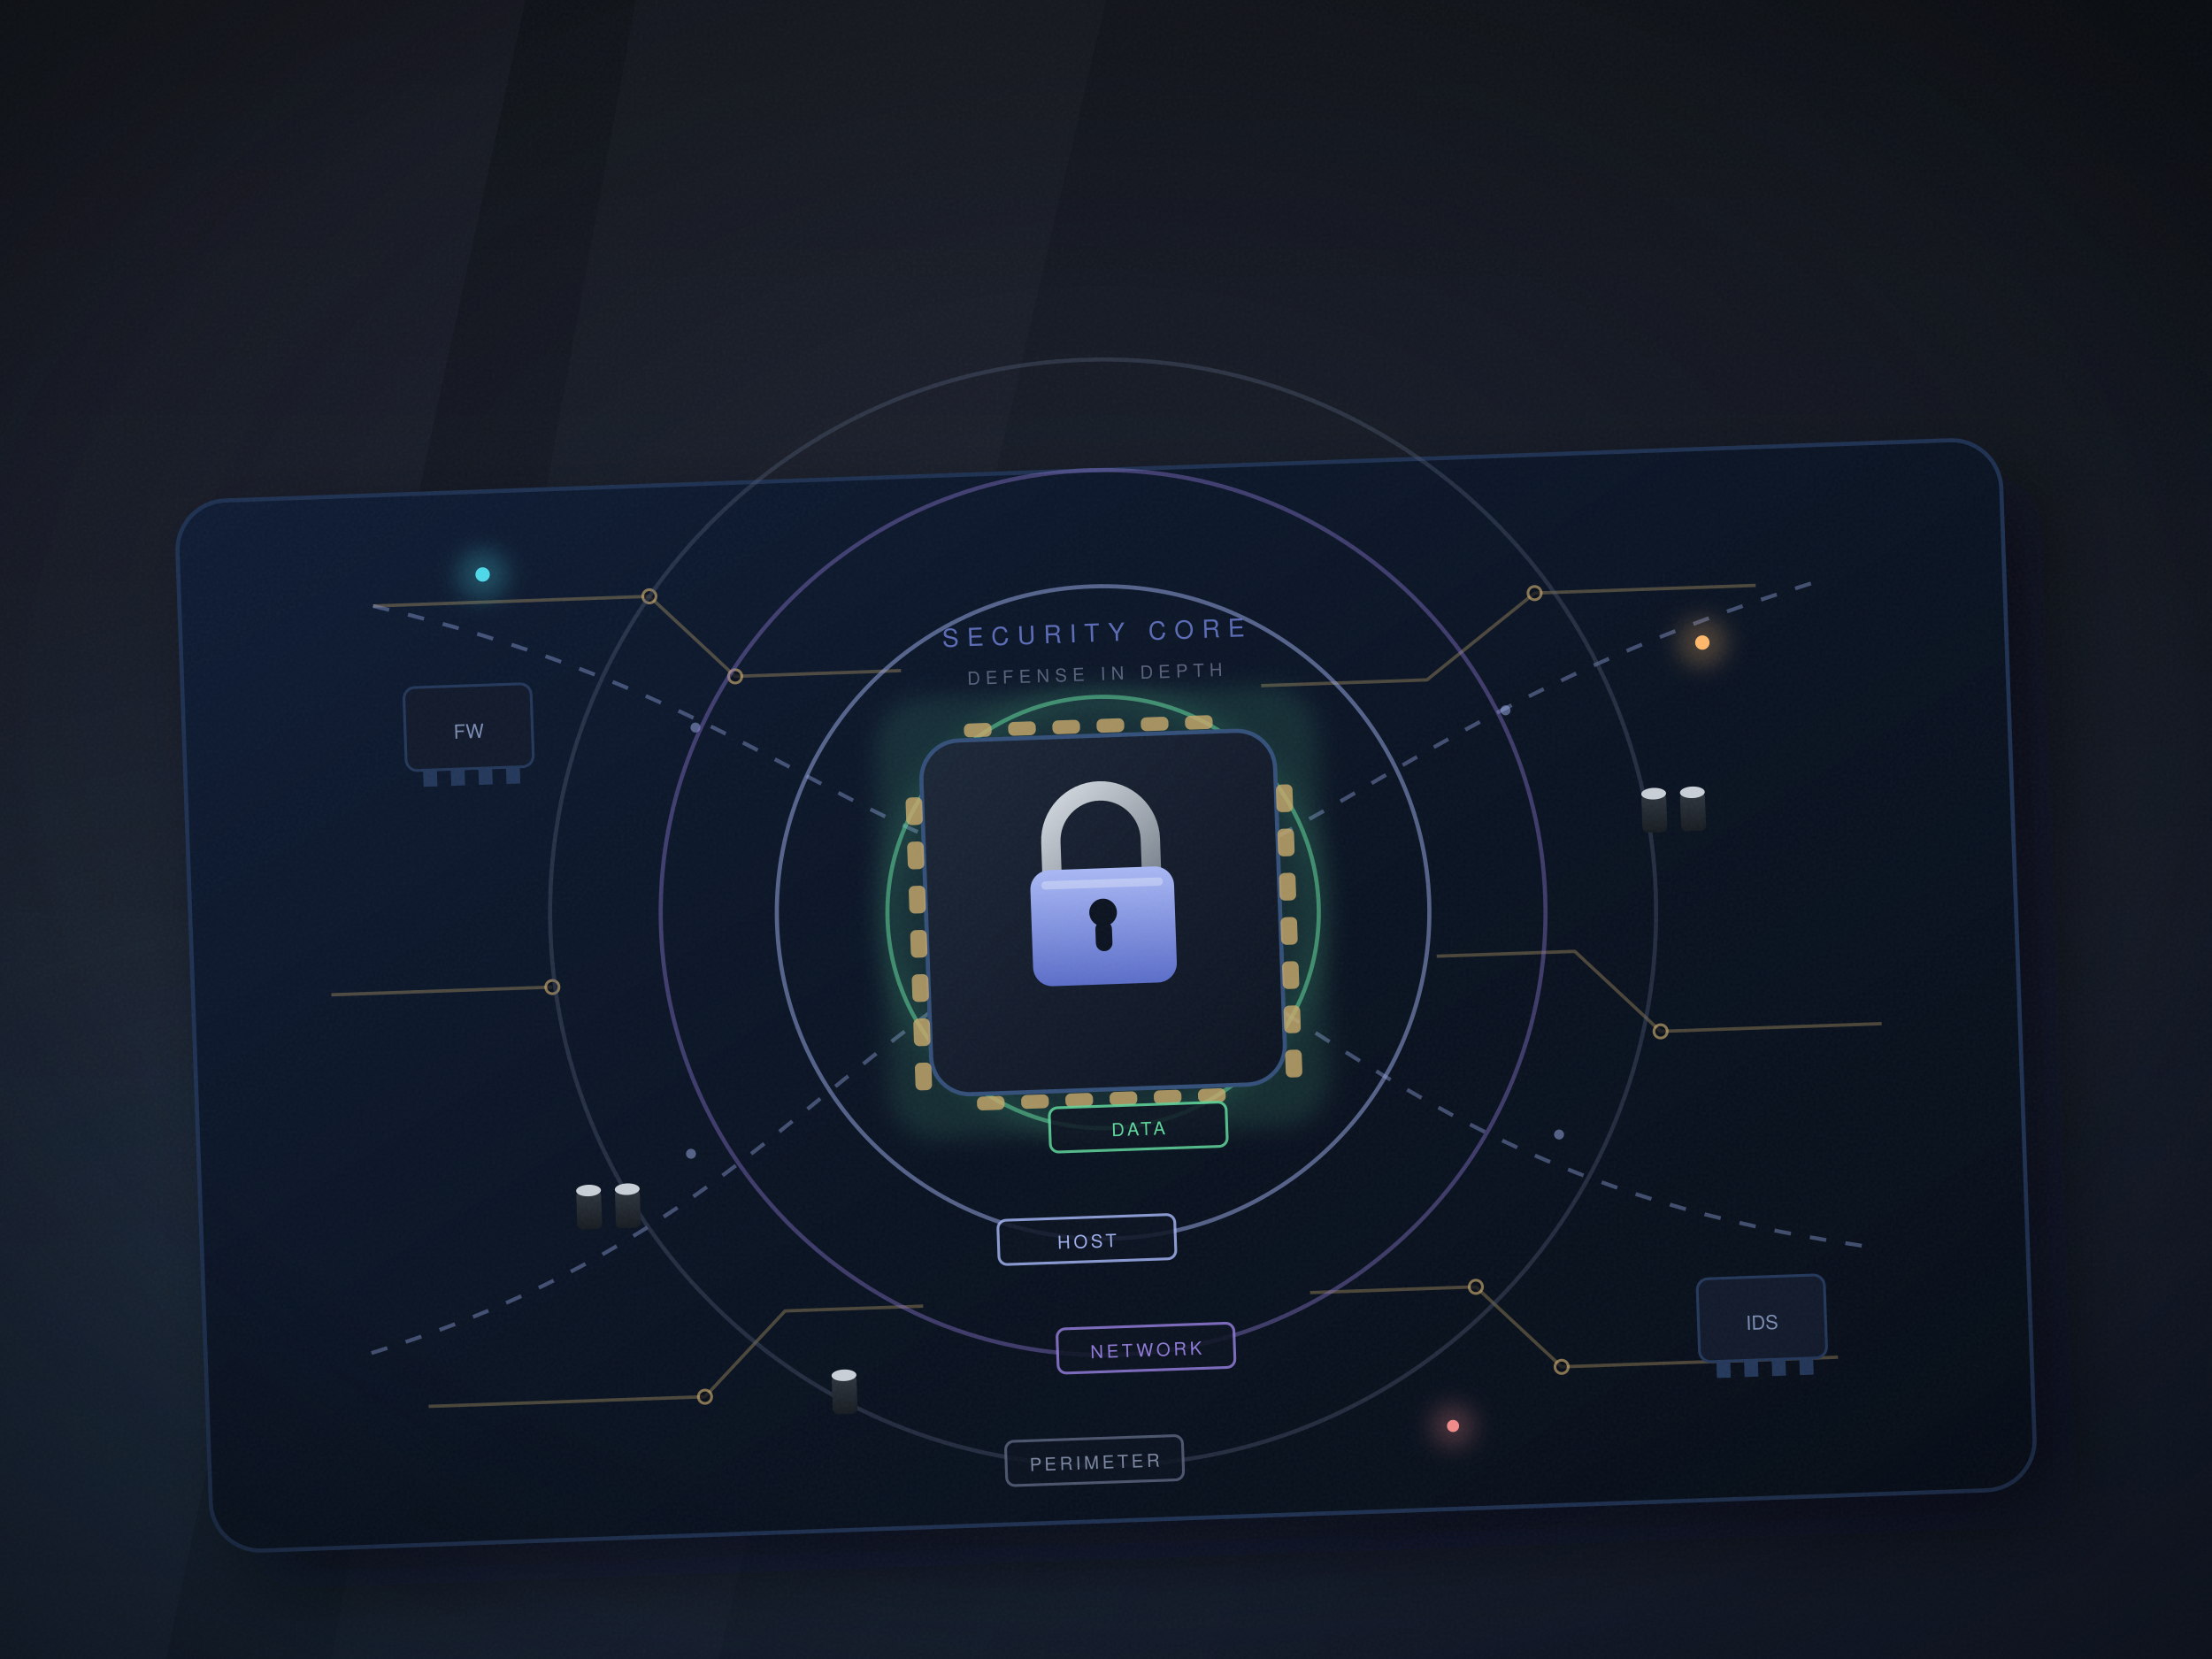
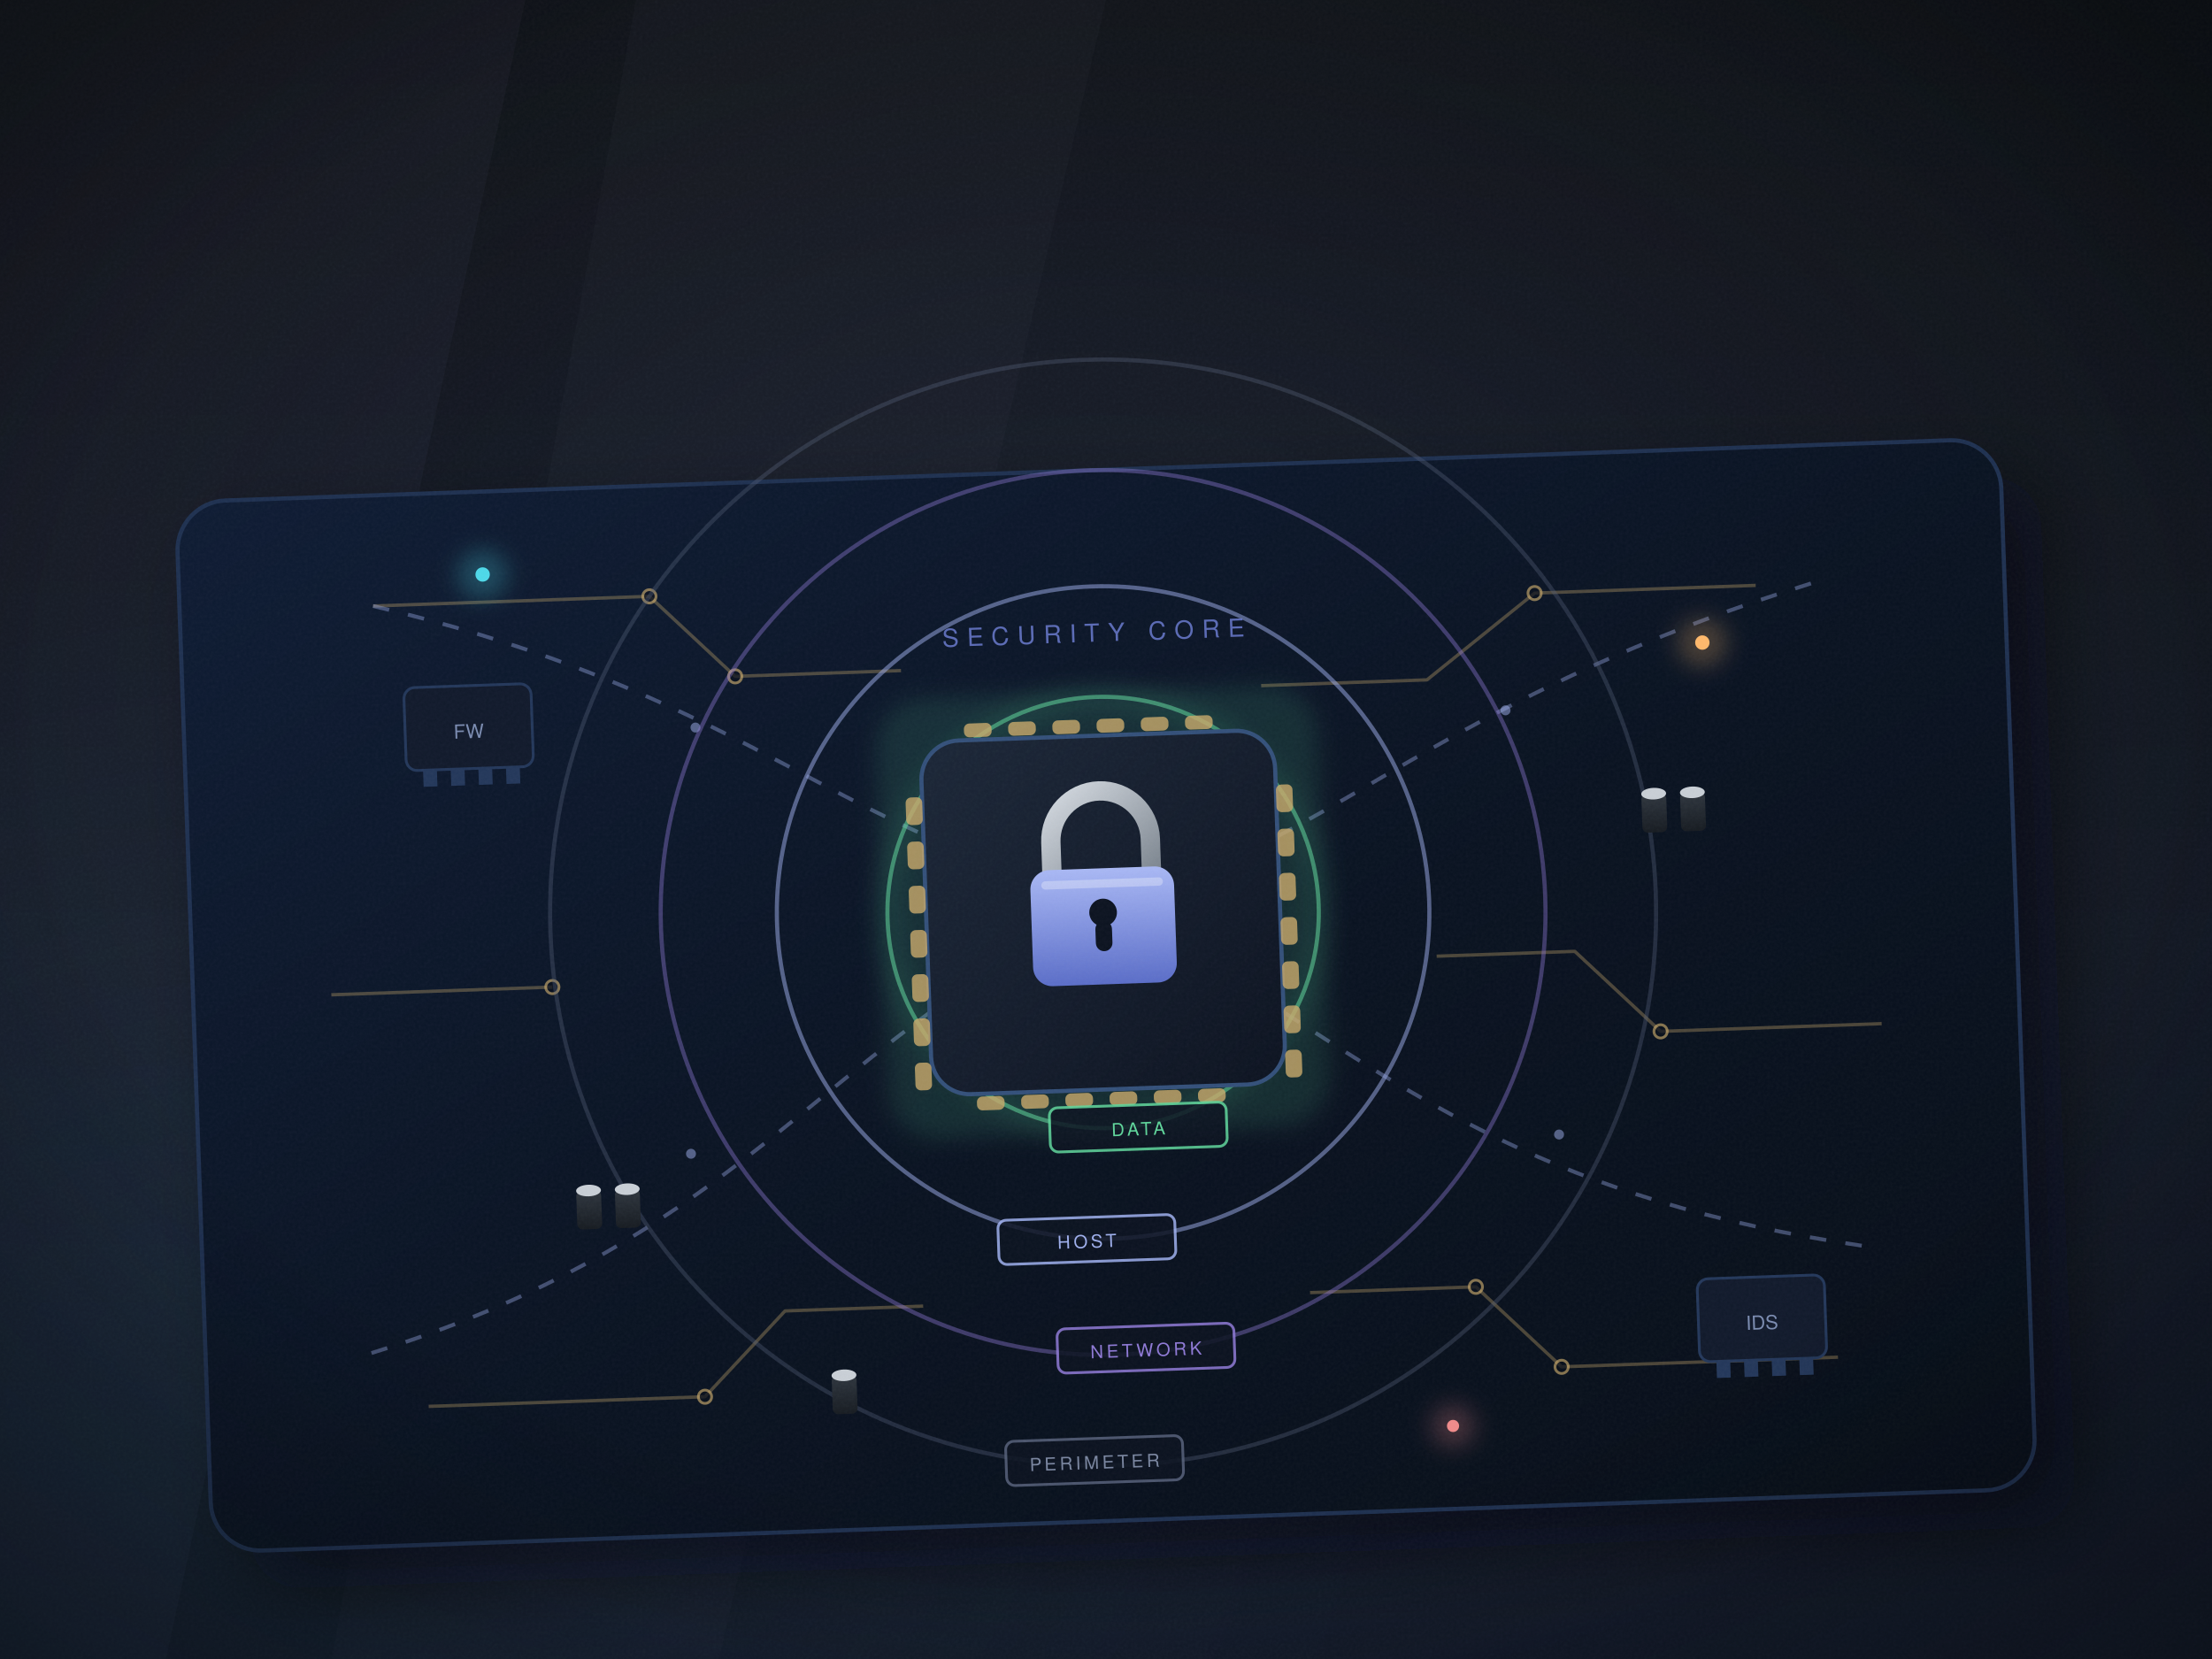
<svg xmlns="http://www.w3.org/2000/svg" viewBox="0 0 800 600" font-family="Segoe UI, Helvetica, Arial, sans-serif">
  <defs>
    <linearGradient id="sd-bg" x1="0" y1="0" x2="0" y2="1">
      <stop offset="0" stop-color="#0B0E13" />
      <stop offset="1" stop-color="#101828" />
    </linearGradient>
    <radialGradient id="sd-amb" cx="0.5" cy="0.42" r="0.62">
      <stop offset="0" stop-color="#9FB0EE" stop-opacity="0.09" />
      <stop offset="1" stop-color="#9FB0EE" stop-opacity="0" />
    </radialGradient>
    <radialGradient id="sd-amb2" cx="0.14" cy="0.85" r="0.5">
      <stop offset="0" stop-color="#4DD8E8" stop-opacity="0.05" />
      <stop offset="1" stop-color="#4DD8E8" stop-opacity="0" />
    </radialGradient>
    <radialGradient id="sd-vig" cx="0.5" cy="0.44" r="0.82">
      <stop offset="0.58" stop-color="#05070A" stop-opacity="0" />
      <stop offset="1" stop-color="#05070A" stop-opacity="0.55" />
    </radialGradient>
    <linearGradient id="sd-pcb" x1="0" y1="0" x2="1" y2="1">
      <stop offset="0" stop-color="#0D1B33" />
      <stop offset="0.55" stop-color="#081120" />
      <stop offset="1" stop-color="#060D18" />
    </linearGradient>
    <linearGradient id="sd-chip" x1="0" y1="0" x2="1" y2="1">
      <stop offset="0" stop-color="#1B2637" />
      <stop offset="1" stop-color="#0B1220" />
    </linearGradient>
    <linearGradient id="sd-metal" x1="0" y1="0" x2="1" y2="1">
      <stop offset="0" stop-color="#D3D9E0" />
      <stop offset="1" stop-color="#7E8791" />
    </linearGradient>
    <linearGradient id="sd-lock" x1="0" y1="0" x2="0" y2="1">
      <stop offset="0" stop-color="#A9B8F5" />
      <stop offset="1" stop-color="#5A6DC8" />
    </linearGradient>
    <linearGradient id="sd-cap" x1="0" y1="0" x2="0" y2="1">
      <stop offset="0" stop-color="#2E353E" />
      <stop offset="1" stop-color="#161B21" />
    </linearGradient>
    <filter id="sd-b1" x="-30%" y="-30%" width="160%" height="160%">
      <feGaussianBlur stdDeviation="14" />
    </filter>
    <filter id="sd-b2" x="-60%" y="-60%" width="220%" height="220%">
      <feGaussianBlur stdDeviation="4" />
    </filter>
    <filter id="sd-noise">
      <feTurbulence type="fractalNoise" baseFrequency="0.9" numOctaves="2" stitchTiles="stitch" />
      <feColorMatrix type="saturate" values="0" />
    </filter>
  </defs>
  <rect width="800" height="600" fill="url(#sd-bg)" />
  <rect width="800" height="600" fill="url(#sd-amb)" />
  <rect width="800" height="600" fill="url(#sd-amb2)" />
  <polygon points="0,0 190,0 60,600 0,600" fill="#C3C9F2" opacity="0.035" />
  <polygon points="230,0 400,0 260,600 120,600" fill="#C3C9F2" opacity="0.02" />
  <g transform="rotate(-2 400 360)">
    <rect x="84" y="184" width="660" height="380" rx="18" fill="#04060A" opacity="0.6" filter="url(#sd-b1)" />
    <rect x="70" y="170" width="660" height="380" rx="18" fill="url(#sd-pcb)" stroke="#1E3050" stroke-width="1.5" />
    <g stroke="#C9A96A" stroke-width="1.2" fill="none" opacity="0.35" stroke-linejoin="round">
      <path d="M140 210 H240 L270 240 H330" />
      <path d="M660 500 H560 L530 470 H470" />
      <path d="M150 500 H250 L280 470 H330" />
      <path d="M640 220 H560 L520 250 H460" />
      <path d="M120 350 H200" />
      <path d="M680 380 H600 L570 350 H520" />
    </g>
    <g fill="#060C18" stroke="#C9A96A" stroke-width="1" opacity="0.65">
      <circle cx="240" cy="210" r="2.4" />
      <circle cx="270" cy="240" r="2.4" />
      <circle cx="560" cy="500" r="2.4" />
      <circle cx="530" cy="470" r="2.4" />
      <circle cx="250" cy="500" r="2.4" />
      <circle cx="560" cy="220" r="2.4" />
      <circle cx="200" cy="350" r="2.4" />
      <circle cx="600" cy="380" r="2.4" />
    </g>
    <g stroke="#9FB0EE" stroke-width="1.4" fill="none" opacity="0.38" stroke-dasharray="6 7">
      <path d="M130 480 C240 450 280 400 348 356" />
      <path d="M140 210 C250 240 290 280 350 306" />
      <path d="M670 460 C560 440 510 400 452 360" />
      <path d="M660 220 C550 250 500 290 452 310" />
    </g>
    <g fill="#9FB0EE" opacity="0.5">
      <circle cx="248" cy="412" r="1.8" />
      <circle cx="255" cy="258" r="1.8" />
      <circle cx="562" cy="416" r="1.8" />
      <circle cx="548" cy="262" r="1.8" />
    </g>
    <circle cx="400" cy="330" r="200" fill="none" stroke="#56607A" stroke-width="1.5" opacity="0.35" />
    <circle cx="400" cy="330" r="160" fill="none" stroke="#8E79D6" stroke-width="1.5" opacity="0.4" />
    <circle cx="400" cy="330" r="118" fill="none" stroke="#9FB0EE" stroke-width="1.5" opacity="0.5" />
    <circle cx="400" cy="330" r="78" fill="none" stroke="#5FD69B" stroke-width="6" opacity="0.15" filter="url(#sd-b2)" />
    <circle cx="400" cy="330" r="78" fill="none" stroke="#5FD69B" stroke-width="1.5" opacity="0.55" />
    <rect x="320" y="250" width="160" height="160" rx="18" fill="#5FD69B" opacity="0.13" filter="url(#sd-b2)" />
    <rect x="336" y="266" width="128" height="128" rx="14" fill="url(#sd-chip)" stroke="#33507A" stroke-width="1.5" />
    <g fill="#C9A96A" opacity="0.8">
      <rect x="330" y="286" width="6" height="10" rx="2" />
      <rect x="330" y="302" width="6" height="10" rx="2" />
      <rect x="330" y="318" width="6" height="10" rx="2" />
      <rect x="330" y="334" width="6" height="10" rx="2" />
      <rect x="330" y="350" width="6" height="10" rx="2" />
      <rect x="330" y="366" width="6" height="10" rx="2" />
      <rect x="330" y="382" width="6" height="10" rx="2" />
      <rect x="464" y="286" width="6" height="10" rx="2" />
      <rect x="464" y="302" width="6" height="10" rx="2" />
      <rect x="464" y="318" width="6" height="10" rx="2" />
      <rect x="464" y="334" width="6" height="10" rx="2" />
      <rect x="464" y="350" width="6" height="10" rx="2" />
      <rect x="464" y="366" width="6" height="10" rx="2" />
      <rect x="464" y="382" width="6" height="10" rx="2" />
      <rect x="352" y="260" width="10" height="5" rx="2" />
      <rect x="368" y="260" width="10" height="5" rx="2" />
      <rect x="384" y="260" width="10" height="5" rx="2" />
      <rect x="400" y="260" width="10" height="5" rx="2" />
      <rect x="416" y="260" width="10" height="5" rx="2" />
      <rect x="432" y="260" width="10" height="5" rx="2" />
      <rect x="352" y="395" width="10" height="5" rx="2" />
      <rect x="368" y="395" width="10" height="5" rx="2" />
      <rect x="384" y="395" width="10" height="5" rx="2" />
      <rect x="400" y="395" width="10" height="5" rx="2" />
      <rect x="416" y="395" width="10" height="5" rx="2" />
      <rect x="432" y="395" width="10" height="5" rx="2" />
    </g>
    <path d="M382 316 v-12 a18 18 0 0 1 36 0 v12" fill="none" stroke="url(#sd-metal)" stroke-width="7" stroke-linecap="round" />
    <rect x="374" y="314" width="52" height="42" rx="7" fill="url(#sd-lock)" />
    <rect x="378" y="318" width="44" height="3" rx="1.5" fill="#FFFFFF" opacity="0.3" />
    <circle cx="400" cy="330" r="5" fill="#0B1220" />
    <rect x="397" y="333" width="6" height="11" rx="3" fill="#0B1220" />
    <text x="400" y="232" font-size="9" letter-spacing="3" fill="#6E7FD8" opacity="0.8" text-anchor="middle">SECURITY CORE</text>
-     <text x="400" y="246" font-size="6.5" letter-spacing="2" fill="#56607A" text-anchor="middle">DEFENSE IN DEPTH</text>
    <rect x="378" y="400" width="64" height="16" rx="3" fill="#0A1220" stroke="#5FD69B" stroke-width="1" opacity="0.85" />
    <text x="410" y="411" font-size="6.5" letter-spacing="1.2" fill="#5FD69B" text-anchor="middle">DATA</text>
    <rect x="358" y="440" width="64" height="16" rx="3" fill="#0A1220" stroke="#9FB0EE" stroke-width="1" opacity="0.85" />
    <text x="390" y="451" font-size="6.5" letter-spacing="1.2" fill="#9FB0EE" text-anchor="middle">HOST</text>
    <rect x="378" y="480" width="64" height="16" rx="3" fill="#0A1220" stroke="#8E79D6" stroke-width="1" opacity="0.85" />
    <text x="410" y="491" font-size="6.5" letter-spacing="1.2" fill="#8E79D6" text-anchor="middle">NETWORK</text>
    <rect x="358" y="520" width="64" height="16" rx="3" fill="#0A1220" stroke="#56607A" stroke-width="1" opacity="0.85" />
    <text x="390" y="531" font-size="6.5" letter-spacing="1.2" fill="#7A86A0" text-anchor="middle">PERIMETER</text>
    <rect x="150" y="240" width="46" height="30" rx="4" fill="#10192B" stroke="#23375A" stroke-width="1" />
    <g fill="#23375A">
      <rect x="156" y="270" width="5" height="6" />
      <rect x="166" y="270" width="5" height="6" />
      <rect x="176" y="270" width="5" height="6" />
      <rect x="186" y="270" width="5" height="6" />
    </g>
    <text x="173" y="259" font-size="7" fill="#7A8BB0" text-anchor="middle">FW</text>
    <rect x="610" y="470" width="46" height="30" rx="4" fill="#10192B" stroke="#23375A" stroke-width="1" />
    <g fill="#23375A">
      <rect x="616" y="500" width="5" height="6" />
      <rect x="626" y="500" width="5" height="6" />
      <rect x="636" y="500" width="5" height="6" />
      <rect x="646" y="500" width="5" height="6" />
    </g>
    <text x="633" y="489" font-size="7" fill="#7A8BB0" text-anchor="middle">IDS</text>
    <g>
      <rect x="206" y="424" width="9" height="14" rx="2" fill="url(#sd-cap)" />
      <ellipse cx="210.5" cy="424" rx="4.5" ry="2.1" fill="#C9CFD6" />
      <rect x="220" y="424" width="9" height="14" rx="2" fill="url(#sd-cap)" />
      <ellipse cx="224.5" cy="424" rx="4.5" ry="2.1" fill="#C9CFD6" />
    </g>
    <g>
      <rect x="596" y="294" width="9" height="14" rx="2" fill="url(#sd-cap)" />
      <ellipse cx="600.5" cy="294" rx="4.5" ry="2.1" fill="#C9CFD6" />
      <rect x="610" y="294" width="9" height="14" rx="2" fill="url(#sd-cap)" />
      <ellipse cx="614.5" cy="294" rx="4.5" ry="2.1" fill="#C9CFD6" />
    </g>
    <g>
      <rect x="296" y="494" width="9" height="14" rx="2" fill="url(#sd-cap)" />
      <ellipse cx="300.5" cy="494" rx="4.5" ry="2.1" fill="#C9CFD6" />
    </g>
    <circle cx="180" cy="200" r="9" fill="#4DD8E8" opacity="0.25" filter="url(#sd-b2)" />
    <circle cx="180" cy="200" r="2.6" fill="#4DD8E8" />
    <circle cx="620" cy="240" r="9" fill="#FFB86B" opacity="0.25" filter="url(#sd-b2)" />
    <circle cx="620" cy="240" r="2.6" fill="#FFB86B" />
    <circle cx="520" cy="520" r="8" fill="#F08A8A" opacity="0.25" filter="url(#sd-b2)" />
    <circle cx="520" cy="520" r="2.2" fill="#F08A8A" />
  </g>
  <rect width="800" height="600" filter="url(#sd-noise)" opacity="0.05" />
  <rect width="800" height="600" fill="url(#sd-vig)" />
</svg>
